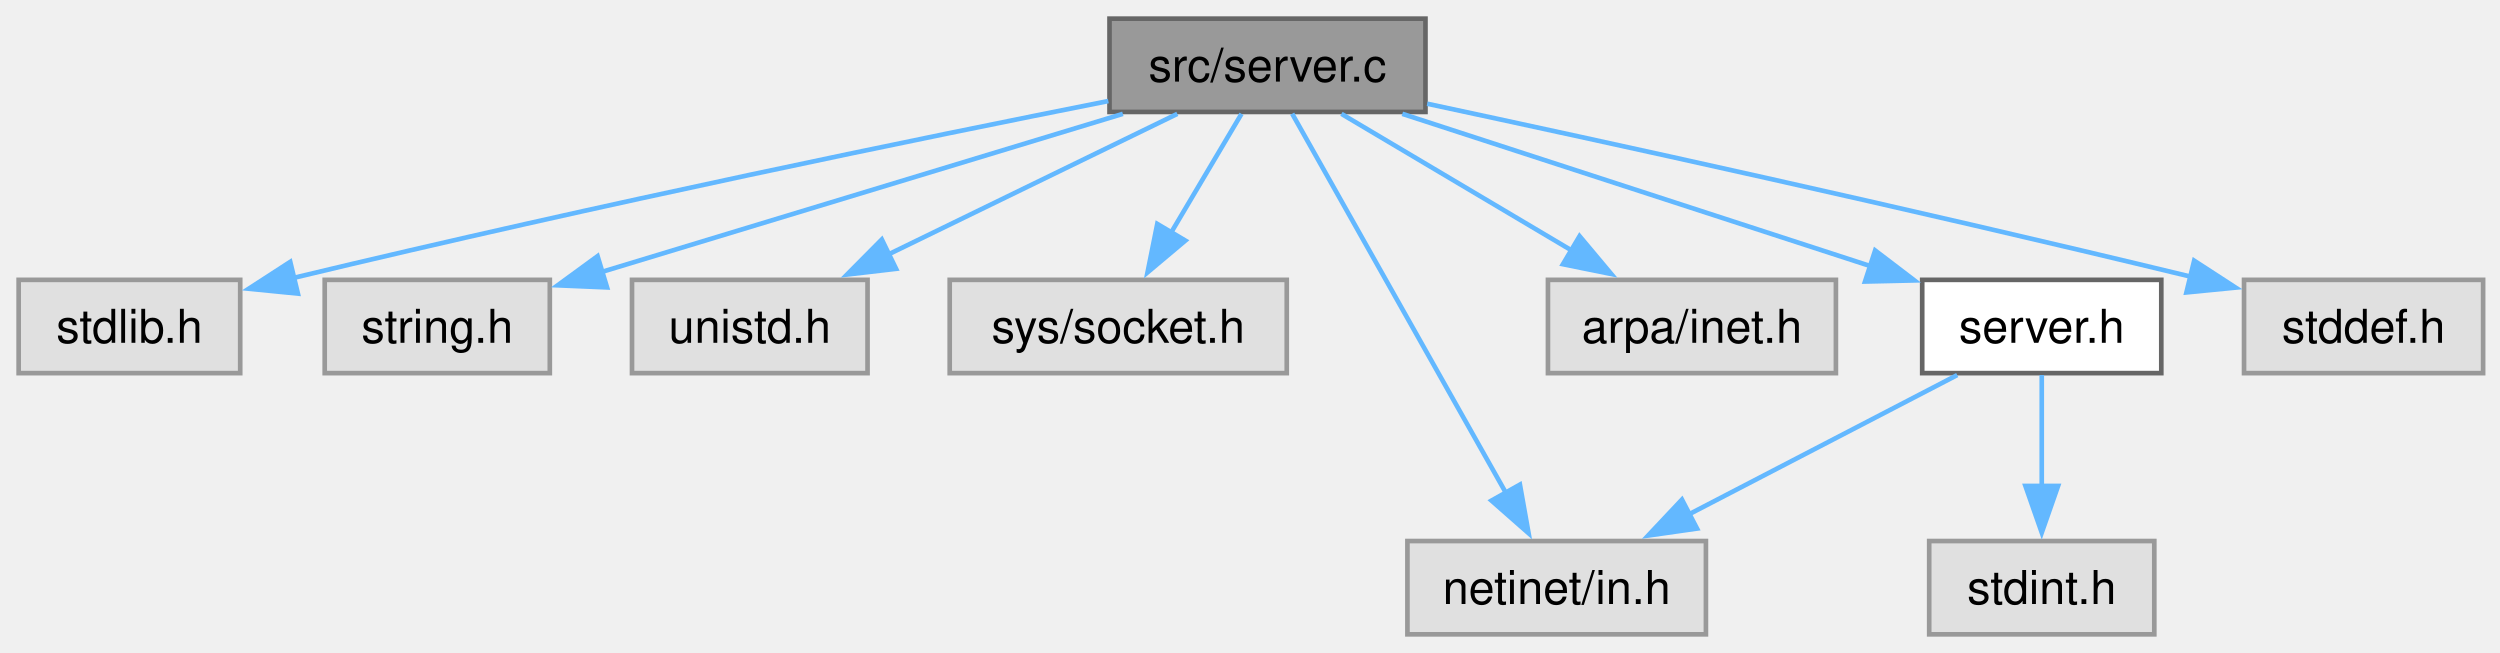
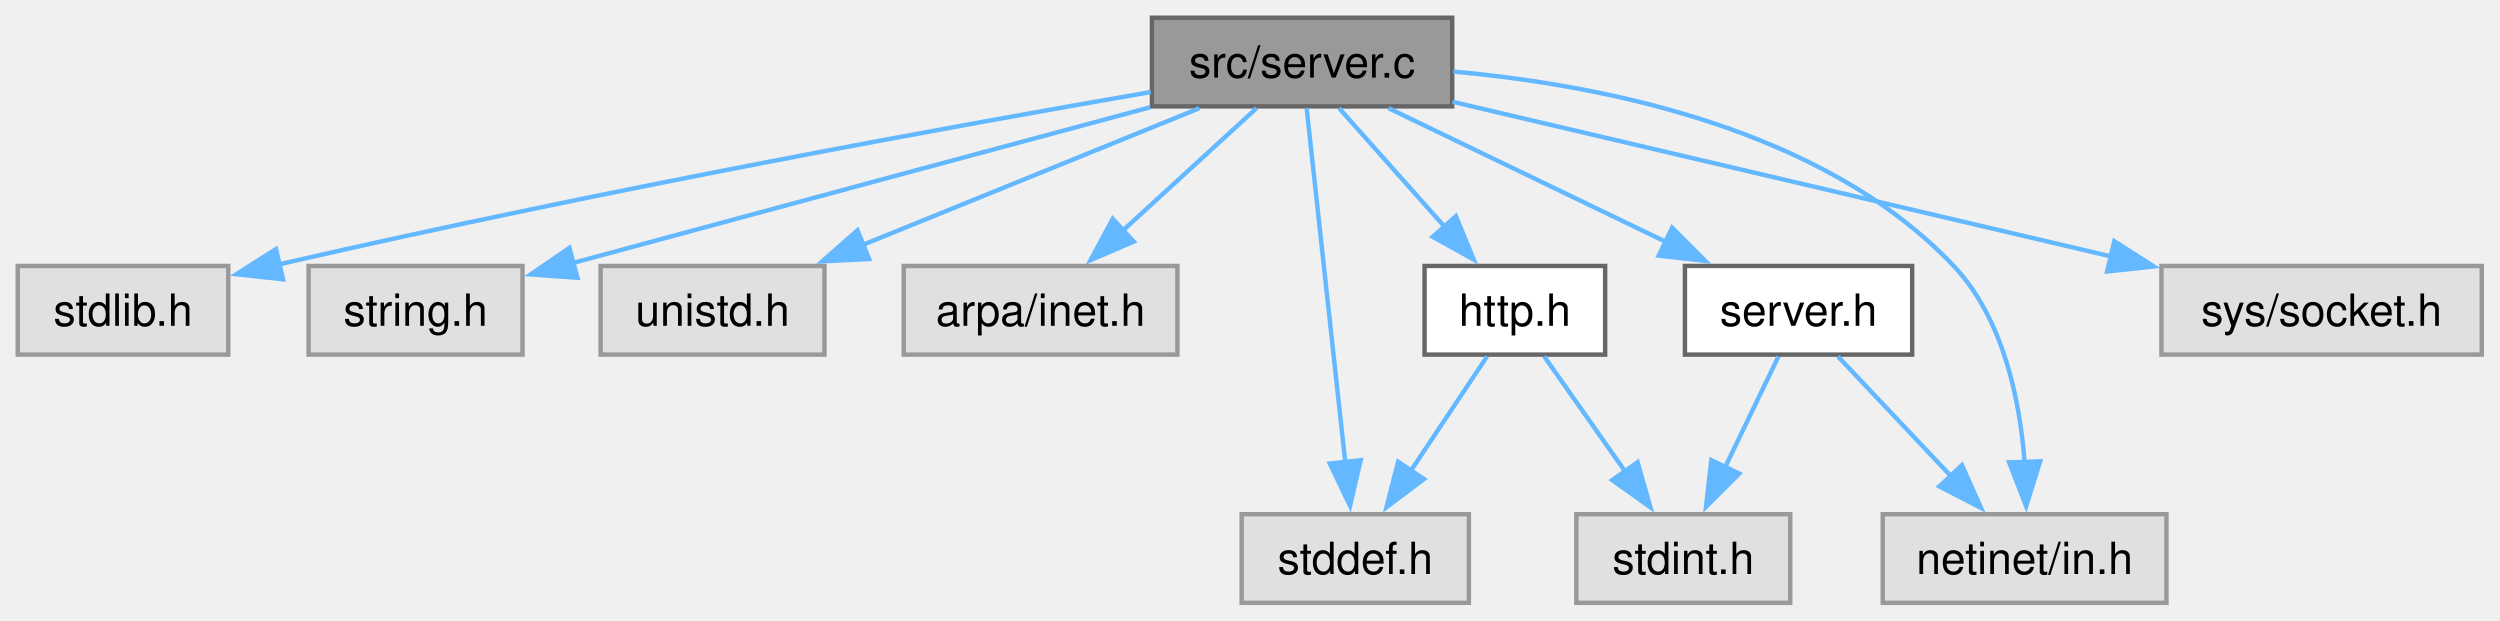
- <svg xmlns="http://www.w3.org/2000/svg" xmlns:xlink="http://www.w3.org/1999/xlink" width="536pt" height="140pt" viewBox="0.00 0.00 536.00 140.00">
+ <svg xmlns="http://www.w3.org/2000/svg" xmlns:xlink="http://www.w3.org/1999/xlink" width="564pt" height="140pt" viewBox="0.00 0.00 564.00 140.00">
  <g id="graph0" class="graph" transform="scale(1 1) rotate(0) translate(4 136)">
    <g id="Node000001" class="node">
      <g id="a_Node000001">
-         <a xlink:title="Creates server struct.">
-           <polygon fill="#999999" stroke="#666666" points="301.62,-132 233.88,-132 233.88,-112 301.62,-112 301.62,-132" />
-           <text xml:space="preserve" text-anchor="middle" x="267.75" y="-118.5" font-family="Helvetica,sans-Serif" font-size="10.00">src/server.c</text>
+         <a xlink:title=" ">
+           <polygon fill="#999999" stroke="#666666" points="323.62,-132 255.88,-132 255.88,-112 323.62,-112 323.62,-132" />
+           <text xml:space="preserve" text-anchor="middle" x="289.75" y="-118.5" font-family="Helvetica,sans-Serif" font-size="10.00">src/server.c</text>
        </a>
      </g>
    </g>
    <g id="Node000002" class="node">
      <g id="a_Node000002">
        <a xlink:title=" ">
          <polygon fill="#e0e0e0" stroke="#999999" points="47.5,-76 0,-76 0,-56 47.5,-56 47.5,-76" />
          <text xml:space="preserve" text-anchor="middle" x="23.75" y="-62.5" font-family="Helvetica,sans-Serif" font-size="10.00">stdlib.h</text>
        </a>
      </g>
    </g>
    <g id="edge1_Node000001_Node000002" class="edge">
      <g id="a_edge1_Node000001_Node000002">
        <a xlink:title=" ">
-           <path fill="none" stroke="#63b8ff" d="M233.63,-114.34C193.92,-106.45 126.14,-92.57 58.68,-76.36" />
-           <polygon fill="#63b8ff" stroke="#63b8ff" points="59.87,-73.05 49.33,-74.1 58.23,-79.86 59.87,-73.05" />
+           <path fill="none" stroke="#63b8ff" d="M255.62,-115.24C212.2,-107.73 134.68,-93.73 59,-76.38" />
+           <polygon fill="#63b8ff" stroke="#63b8ff" points="59.85,-72.99 49.32,-74.14 58.27,-79.81 59.85,-72.99" />
        </a>
      </g>
    </g>
    <g id="Node000003" class="node">
      <g id="a_Node000003">
        <a xlink:title=" ">
          <polygon fill="#e0e0e0" stroke="#999999" points="113.88,-76 65.62,-76 65.62,-56 113.88,-56 113.88,-76" />
          <text xml:space="preserve" text-anchor="middle" x="89.75" y="-62.5" font-family="Helvetica,sans-Serif" font-size="10.00">string.h</text>
        </a>
      </g>
    </g>
    <g id="edge2_Node000001_Node000003" class="edge">
      <g id="a_edge2_Node000001_Node000003">
        <a xlink:title=" ">
-           <path fill="none" stroke="#63b8ff" d="M236.74,-111.59C205.56,-102.13 157.55,-87.57 124.95,-77.68" />
-           <polygon fill="#63b8ff" stroke="#63b8ff" points="126.15,-74.38 115.56,-74.83 124.12,-81.08 126.15,-74.38" />
+           <path fill="none" stroke="#63b8ff" d="M255.52,-111.81C224,-103.34 175.65,-90.33 125.08,-76.63" />
+           <polygon fill="#63b8ff" stroke="#63b8ff" points="126.28,-73.33 115.72,-74.09 124.45,-80.08 126.28,-73.33" />
        </a>
      </g>
    </g>
    <g id="Node000004" class="node">
      <g id="a_Node000004">
        <a xlink:title=" ">
          <polygon fill="#e0e0e0" stroke="#999999" points="182,-76 131.5,-76 131.5,-56 182,-56 182,-76" />
          <text xml:space="preserve" text-anchor="middle" x="156.75" y="-62.5" font-family="Helvetica,sans-Serif" font-size="10.00">unistd.h</text>
        </a>
      </g>
    </g>
    <g id="edge3_Node000001_Node000004" class="edge">
      <g id="a_edge3_Node000001_Node000004">
        <a xlink:title=" ">
-           <path fill="none" stroke="#63b8ff" d="M248.42,-111.59C231.33,-103.28 206.15,-91.03 186.5,-81.47" />
-           <polygon fill="#63b8ff" stroke="#63b8ff" points="188.12,-78.37 177.6,-77.14 185.06,-84.66 188.12,-78.37" />
+           <path fill="none" stroke="#63b8ff" d="M266.58,-111.59C245.54,-103.05 214.25,-90.35 190.45,-80.68" />
+           <polygon fill="#63b8ff" stroke="#63b8ff" points="192.08,-77.57 181.5,-77.05 189.45,-84.05 192.08,-77.57" />
        </a>
      </g>
    </g>
    <g id="Node000005" class="node">
      <g id="a_Node000005">
        <a xlink:title=" ">
-           <polygon fill="#e0e0e0" stroke="#999999" points="271.88,-76 199.62,-76 199.62,-56 271.88,-56 271.88,-76" />
-           <text xml:space="preserve" text-anchor="middle" x="235.75" y="-62.5" font-family="Helvetica,sans-Serif" font-size="10.00">sys/socket.h</text>
+           <polygon fill="#e0e0e0" stroke="#999999" points="261.62,-76 199.88,-76 199.88,-56 261.62,-56 261.62,-76" />
+           <text xml:space="preserve" text-anchor="middle" x="230.75" y="-62.5" font-family="Helvetica,sans-Serif" font-size="10.00">arpa/inet.h</text>
        </a>
      </g>
    </g>
    <g id="edge4_Node000001_Node000005" class="edge">
      <g id="a_edge4_Node000001_Node000005">
        <a xlink:title=" ">
-           <path fill="none" stroke="#63b8ff" d="M262.18,-111.59C258,-104.55 252.15,-94.67 247.01,-86" />
-           <polygon fill="#63b8ff" stroke="#63b8ff" points="250.14,-84.42 242.03,-77.6 244.12,-87.99 250.14,-84.42" />
+           <path fill="none" stroke="#63b8ff" d="M279.47,-111.59C271.18,-104.01 259.3,-93.13 249.35,-84.02" />
+           <polygon fill="#63b8ff" stroke="#63b8ff" points="251.77,-81.49 242.03,-77.32 247.04,-86.65 251.77,-81.49" />
        </a>
      </g>
    </g>
    <g id="Node000006" class="node">
      <g id="a_Node000006">
-         <a xlink:title=" ">
-           <polygon fill="#e0e0e0" stroke="#999999" points="361.75,-20 297.75,-20 297.75,0 361.75,0 361.75,-20" />
-           <text xml:space="preserve" text-anchor="middle" x="329.75" y="-6.5" font-family="Helvetica,sans-Serif" font-size="10.00">netinet/in.h</text>
+         <a xlink:href="http_8h.html" target="_top" xlink:title=" ">
+           <polygon fill="white" stroke="#666666" points="358.12,-76 317.38,-76 317.38,-56 358.12,-56 358.12,-76" />
+           <text xml:space="preserve" text-anchor="middle" x="337.75" y="-62.5" font-family="Helvetica,sans-Serif" font-size="10.00">http.h</text>
        </a>
      </g>
    </g>
    <g id="edge5_Node000001_Node000006" class="edge">
      <g id="a_edge5_Node000001_Node000006">
        <a xlink:title=" ">
-           <path fill="none" stroke="#63b8ff" d="M273.04,-111.62C283.15,-93.68 305.42,-54.17 318.85,-30.35" />
-           <polygon fill="#63b8ff" stroke="#63b8ff" points="321.87,-32.1 323.73,-21.67 315.77,-28.67 321.87,-32.1" />
+           <path fill="none" stroke="#63b8ff" d="M298.11,-111.59C304.65,-104.24 313.93,-93.8 321.87,-84.87" />
+           <polygon fill="#63b8ff" stroke="#63b8ff" points="324.45,-87.23 328.48,-77.43 319.22,-82.58 324.45,-87.23" />
        </a>
      </g>
    </g>
    <g id="Node000007" class="node">
      <g id="a_Node000007">
        <a xlink:title=" ">
-           <polygon fill="#e0e0e0" stroke="#999999" points="389.62,-76 327.88,-76 327.88,-56 389.62,-56 389.62,-76" />
-           <text xml:space="preserve" text-anchor="middle" x="358.75" y="-62.5" font-family="Helvetica,sans-Serif" font-size="10.00">arpa/inet.h</text>
+           <polygon fill="#e0e0e0" stroke="#999999" points="327.38,-20 276.12,-20 276.12,0 327.38,0 327.38,-20" />
+           <text xml:space="preserve" text-anchor="middle" x="301.75" y="-6.5" font-family="Helvetica,sans-Serif" font-size="10.00">stddef.h</text>
        </a>
      </g>
    </g>
-     <g id="edge6_Node000001_Node000007" class="edge">
-       <g id="a_edge6_Node000001_Node000007">
+     <g id="edge12_Node000001_Node000007" class="edge">
+       <g id="a_edge12_Node000001_Node000007">
        <a xlink:title=" ">
-           <path fill="none" stroke="#63b8ff" d="M283.6,-111.59C297.22,-103.51 317.11,-91.71 333.01,-82.27" />
-           <polygon fill="#63b8ff" stroke="#63b8ff" points="334.66,-85.37 341.47,-77.25 331.09,-79.35 334.66,-85.37" />
-         </a>
-       </g>
-     </g>
-     <g id="Node000008" class="node">
-       <g id="a_Node000008">
-         <a xlink:href="server_8h_source.html" target="_top" xlink:title=" ">
-           <polygon fill="white" stroke="#666666" points="459.38,-76 408.12,-76 408.12,-56 459.38,-56 459.38,-76" />
-           <text xml:space="preserve" text-anchor="middle" x="433.75" y="-62.5" font-family="Helvetica,sans-Serif" font-size="10.00">server.h</text>
-         </a>
-       </g>
-     </g>
-     <g id="edge7_Node000001_Node000008" class="edge">
-       <g id="a_edge7_Node000001_Node000008">
-         <a xlink:title=" ">
-           <path fill="none" stroke="#63b8ff" d="M296.66,-111.59C324.51,-102.54 366.73,-88.8 396.95,-78.97" />
-           <polygon fill="#63b8ff" stroke="#63b8ff" points="398.03,-82.3 406.45,-75.88 395.86,-75.64 398.03,-82.3" />
-         </a>
-       </g>
-     </g>
-     <g id="Node000010" class="node">
-       <g id="a_Node000010">
-         <a xlink:title=" ">
-           <polygon fill="#e0e0e0" stroke="#999999" points="528.38,-76 477.12,-76 477.12,-56 528.38,-56 528.38,-76" />
-           <text xml:space="preserve" text-anchor="middle" x="502.75" y="-62.5" font-family="Helvetica,sans-Serif" font-size="10.00">stddef.h</text>
-         </a>
-       </g>
-     </g>
-     <g id="edge10_Node000001_Node000010" class="edge">
-       <g id="a_edge10_Node000001_Node000010">
-         <a xlink:title=" ">
-           <path fill="none" stroke="#63b8ff" d="M301.99,-113.76C339.87,-105.65 403,-91.87 465.88,-76.64" />
-           <polygon fill="#63b8ff" stroke="#63b8ff" points="466.43,-80.11 475.32,-74.34 464.77,-73.31 466.43,-80.11" />
-         </a>
-       </g>
-     </g>
-     <g id="edge9_Node000008_Node000006" class="edge">
-       <g id="a_edge9_Node000008_Node000006">
-         <a xlink:title=" ">
-           <path fill="none" stroke="#63b8ff" d="M415.63,-55.59C399.78,-47.36 376.47,-35.26 358.13,-25.74" />
-           <polygon fill="#63b8ff" stroke="#63b8ff" points="359.84,-22.68 349.35,-21.18 356.61,-28.89 359.84,-22.68" />
+           <path fill="none" stroke="#63b8ff" d="M290.77,-111.62C292.69,-94.01 296.89,-55.59 299.5,-31.65" />
+           <polygon fill="#63b8ff" stroke="#63b8ff" points="302.96,-32.18 300.57,-21.86 296,-31.42 302.96,-32.18" />
        </a>
      </g>
    </g>
    <g id="Node000009" class="node">
      <g id="a_Node000009">
        <a xlink:title=" ">
-           <polygon fill="#e0e0e0" stroke="#999999" points="457.88,-20 409.62,-20 409.62,0 457.88,0 457.88,-20" />
-           <text xml:space="preserve" text-anchor="middle" x="433.75" y="-6.5" font-family="Helvetica,sans-Serif" font-size="10.00">stdint.h</text>
+           <polygon fill="#e0e0e0" stroke="#999999" points="484.75,-20 420.75,-20 420.75,0 484.75,0 484.75,-20" />
+           <text xml:space="preserve" text-anchor="middle" x="452.75" y="-6.5" font-family="Helvetica,sans-Serif" font-size="10.00">netinet/in.h</text>
        </a>
      </g>
    </g>
-     <g id="edge8_Node000008_Node000009" class="edge">
-       <g id="a_edge8_Node000008_Node000009">
+     <g id="edge8_Node000001_Node000009" class="edge">
+       <g id="a_edge8_Node000001_Node000009">
        <a xlink:title=" ">
-           <path fill="none" stroke="#63b8ff" d="M433.75,-55.59C433.75,-49.01 433.75,-39.96 433.75,-31.73" />
-           <polygon fill="#63b8ff" stroke="#63b8ff" points="437.25,-31.81 433.75,-21.81 430.25,-31.81 437.25,-31.81" />
+           <path fill="none" stroke="#63b8ff" d="M323.88,-119.85C357.32,-116.85 407.41,-107.03 436.75,-76 447.99,-64.11 451.71,-45.65 452.78,-31.43" />
+           <polygon fill="#63b8ff" stroke="#63b8ff" points="456.26,-31.93 453.1,-21.81 449.26,-31.69 456.26,-31.93" />
+         </a>
+       </g>
+     </g>
+     <g id="Node000010" class="node">
+       <g id="a_Node000010">
+         <a xlink:href="server_8h.html" target="_top" xlink:title=" ">
+           <polygon fill="white" stroke="#666666" points="427.38,-76 376.12,-76 376.12,-56 427.38,-56 427.38,-76" />
+           <text xml:space="preserve" text-anchor="middle" x="401.75" y="-62.5" font-family="Helvetica,sans-Serif" font-size="10.00">server.h</text>
+         </a>
+       </g>
+     </g>
+     <g id="edge9_Node000001_Node000010" class="edge">
+       <g id="a_edge9_Node000001_Node000010">
+         <a xlink:title=" ">
+           <path fill="none" stroke="#63b8ff" d="M309.26,-111.59C326.5,-103.28 351.91,-91.03 371.74,-81.47" />
+           <polygon fill="#63b8ff" stroke="#63b8ff" points="373.24,-84.63 380.73,-77.14 370.2,-78.33 373.24,-84.63" />
+         </a>
+       </g>
+     </g>
+     <g id="Node000011" class="node">
+       <g id="a_Node000011">
+         <a xlink:title=" ">
+           <polygon fill="#e0e0e0" stroke="#999999" points="555.88,-76 483.62,-76 483.62,-56 555.88,-56 555.88,-76" />
+           <text xml:space="preserve" text-anchor="middle" x="519.75" y="-62.5" font-family="Helvetica,sans-Serif" font-size="10.00">sys/socket.h</text>
+         </a>
+       </g>
+     </g>
+     <g id="edge13_Node000001_Node000011" class="edge">
+       <g id="a_edge13_Node000001_Node000011">
+         <a xlink:title=" ">
+           <path fill="none" stroke="#63b8ff" d="M323.69,-113.03C363,-103.8 428.03,-88.53 472.33,-78.13" />
+           <polygon fill="#63b8ff" stroke="#63b8ff" points="472.98,-81.58 481.92,-75.88 471.38,-74.76 472.98,-81.58" />
+         </a>
+       </g>
+     </g>
+     <g id="edge6_Node000006_Node000007" class="edge">
+       <g id="a_edge6_Node000006_Node000007">
+         <a xlink:title=" ">
+           <path fill="none" stroke="#63b8ff" d="M331.48,-55.59C326.73,-48.47 320.05,-38.45 314.23,-29.72" />
+           <polygon fill="#63b8ff" stroke="#63b8ff" points="317.25,-27.94 308.79,-21.56 311.42,-31.82 317.25,-27.94" />
+         </a>
+       </g>
+     </g>
+     <g id="Node000008" class="node">
+       <g id="a_Node000008">
+         <a xlink:title=" ">
+           <polygon fill="#e0e0e0" stroke="#999999" points="399.88,-20 351.62,-20 351.62,0 399.88,0 399.88,-20" />
+           <text xml:space="preserve" text-anchor="middle" x="375.75" y="-6.5" font-family="Helvetica,sans-Serif" font-size="10.00">stdint.h</text>
+         </a>
+       </g>
+     </g>
+     <g id="edge7_Node000006_Node000008" class="edge">
+       <g id="a_edge7_Node000006_Node000008">
+         <a xlink:title=" ">
+           <path fill="none" stroke="#63b8ff" d="M344.37,-55.59C349.44,-48.39 356.59,-38.23 362.78,-29.43" />
+           <polygon fill="#63b8ff" stroke="#63b8ff" points="365.44,-31.73 368.34,-21.54 359.72,-27.7 365.44,-31.73" />
+         </a>
+       </g>
+     </g>
+     <g id="edge11_Node000010_Node000008" class="edge">
+       <g id="a_edge11_Node000010_Node000008">
+         <a xlink:title=" ">
+           <path fill="none" stroke="#63b8ff" d="M397.22,-55.59C393.9,-48.7 389.28,-39.1 385.17,-30.57" />
+           <polygon fill="#63b8ff" stroke="#63b8ff" points="388.38,-29.15 380.88,-21.66 382.07,-32.19 388.38,-29.15" />
+         </a>
+       </g>
+     </g>
+     <g id="edge10_Node000010_Node000009" class="edge">
+       <g id="a_edge10_Node000010_Node000009">
+         <a xlink:title=" ">
+           <path fill="none" stroke="#63b8ff" d="M410.63,-55.59C417.65,-48.16 427.65,-37.58 436.14,-28.58" />
+           <polygon fill="#63b8ff" stroke="#63b8ff" points="438.61,-31.07 442.93,-21.4 433.52,-26.27 438.61,-31.07" />
        </a>
      </g>
    </g>
  </g>
</svg>
